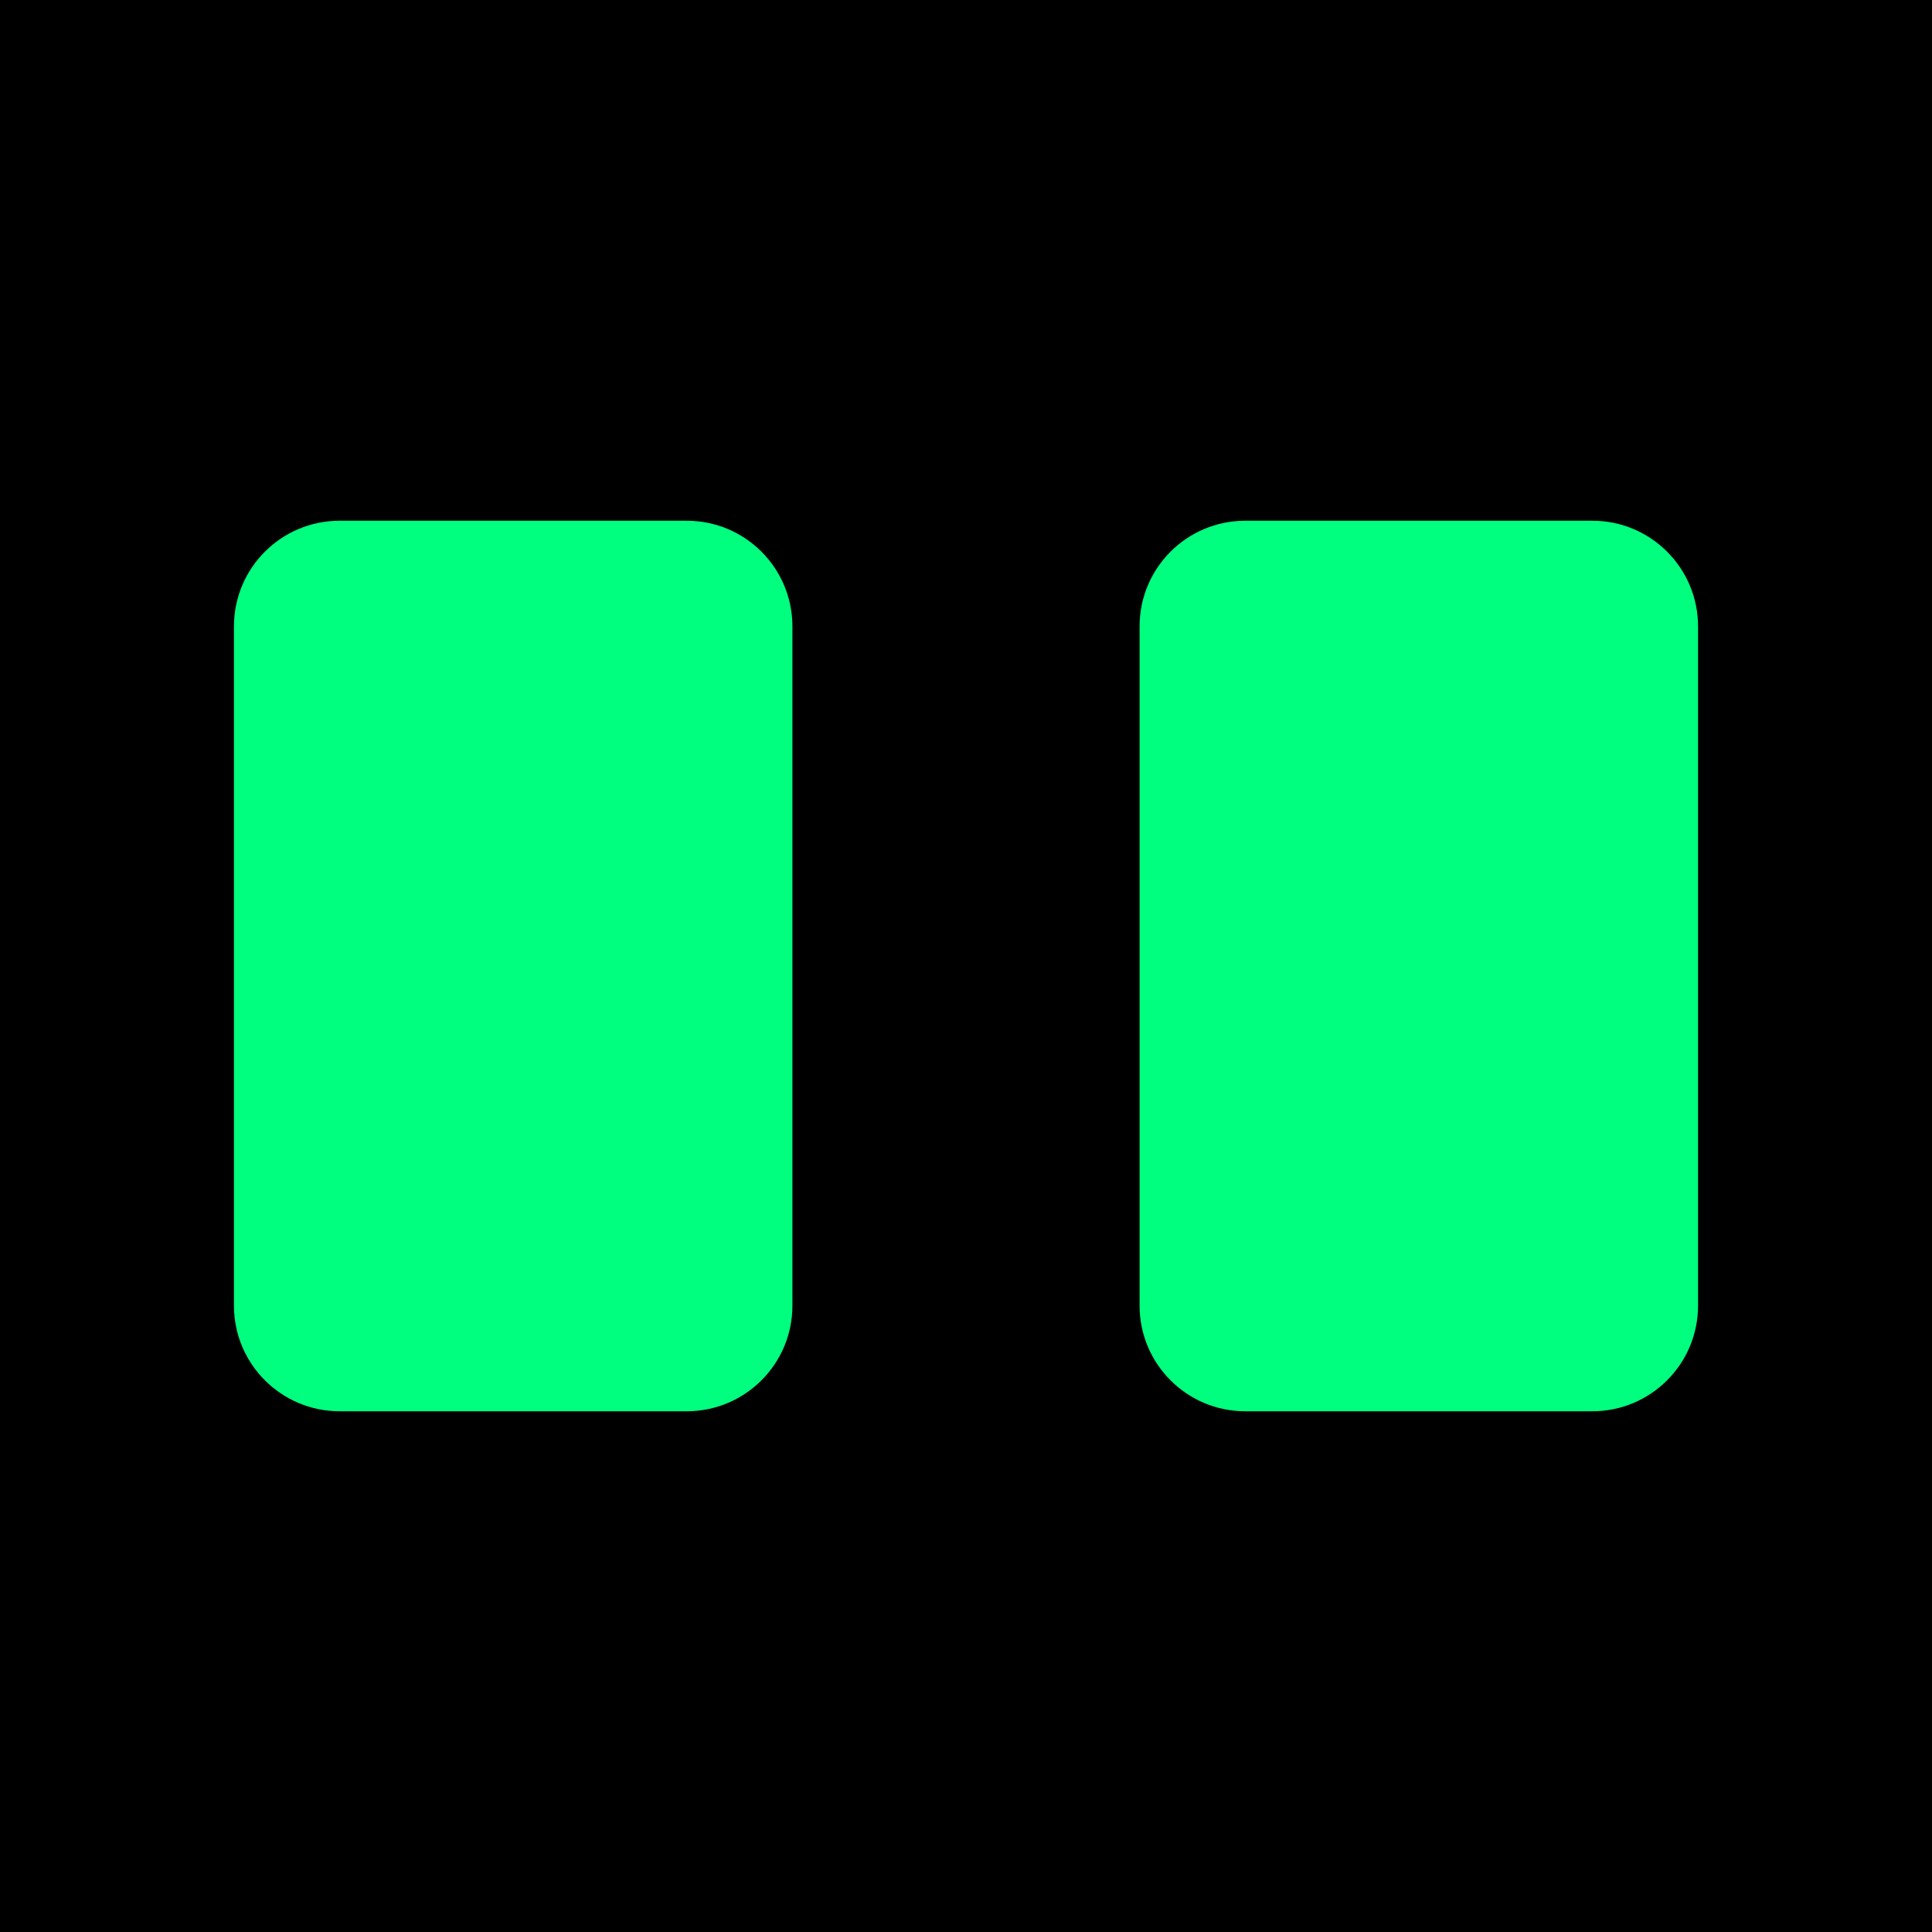
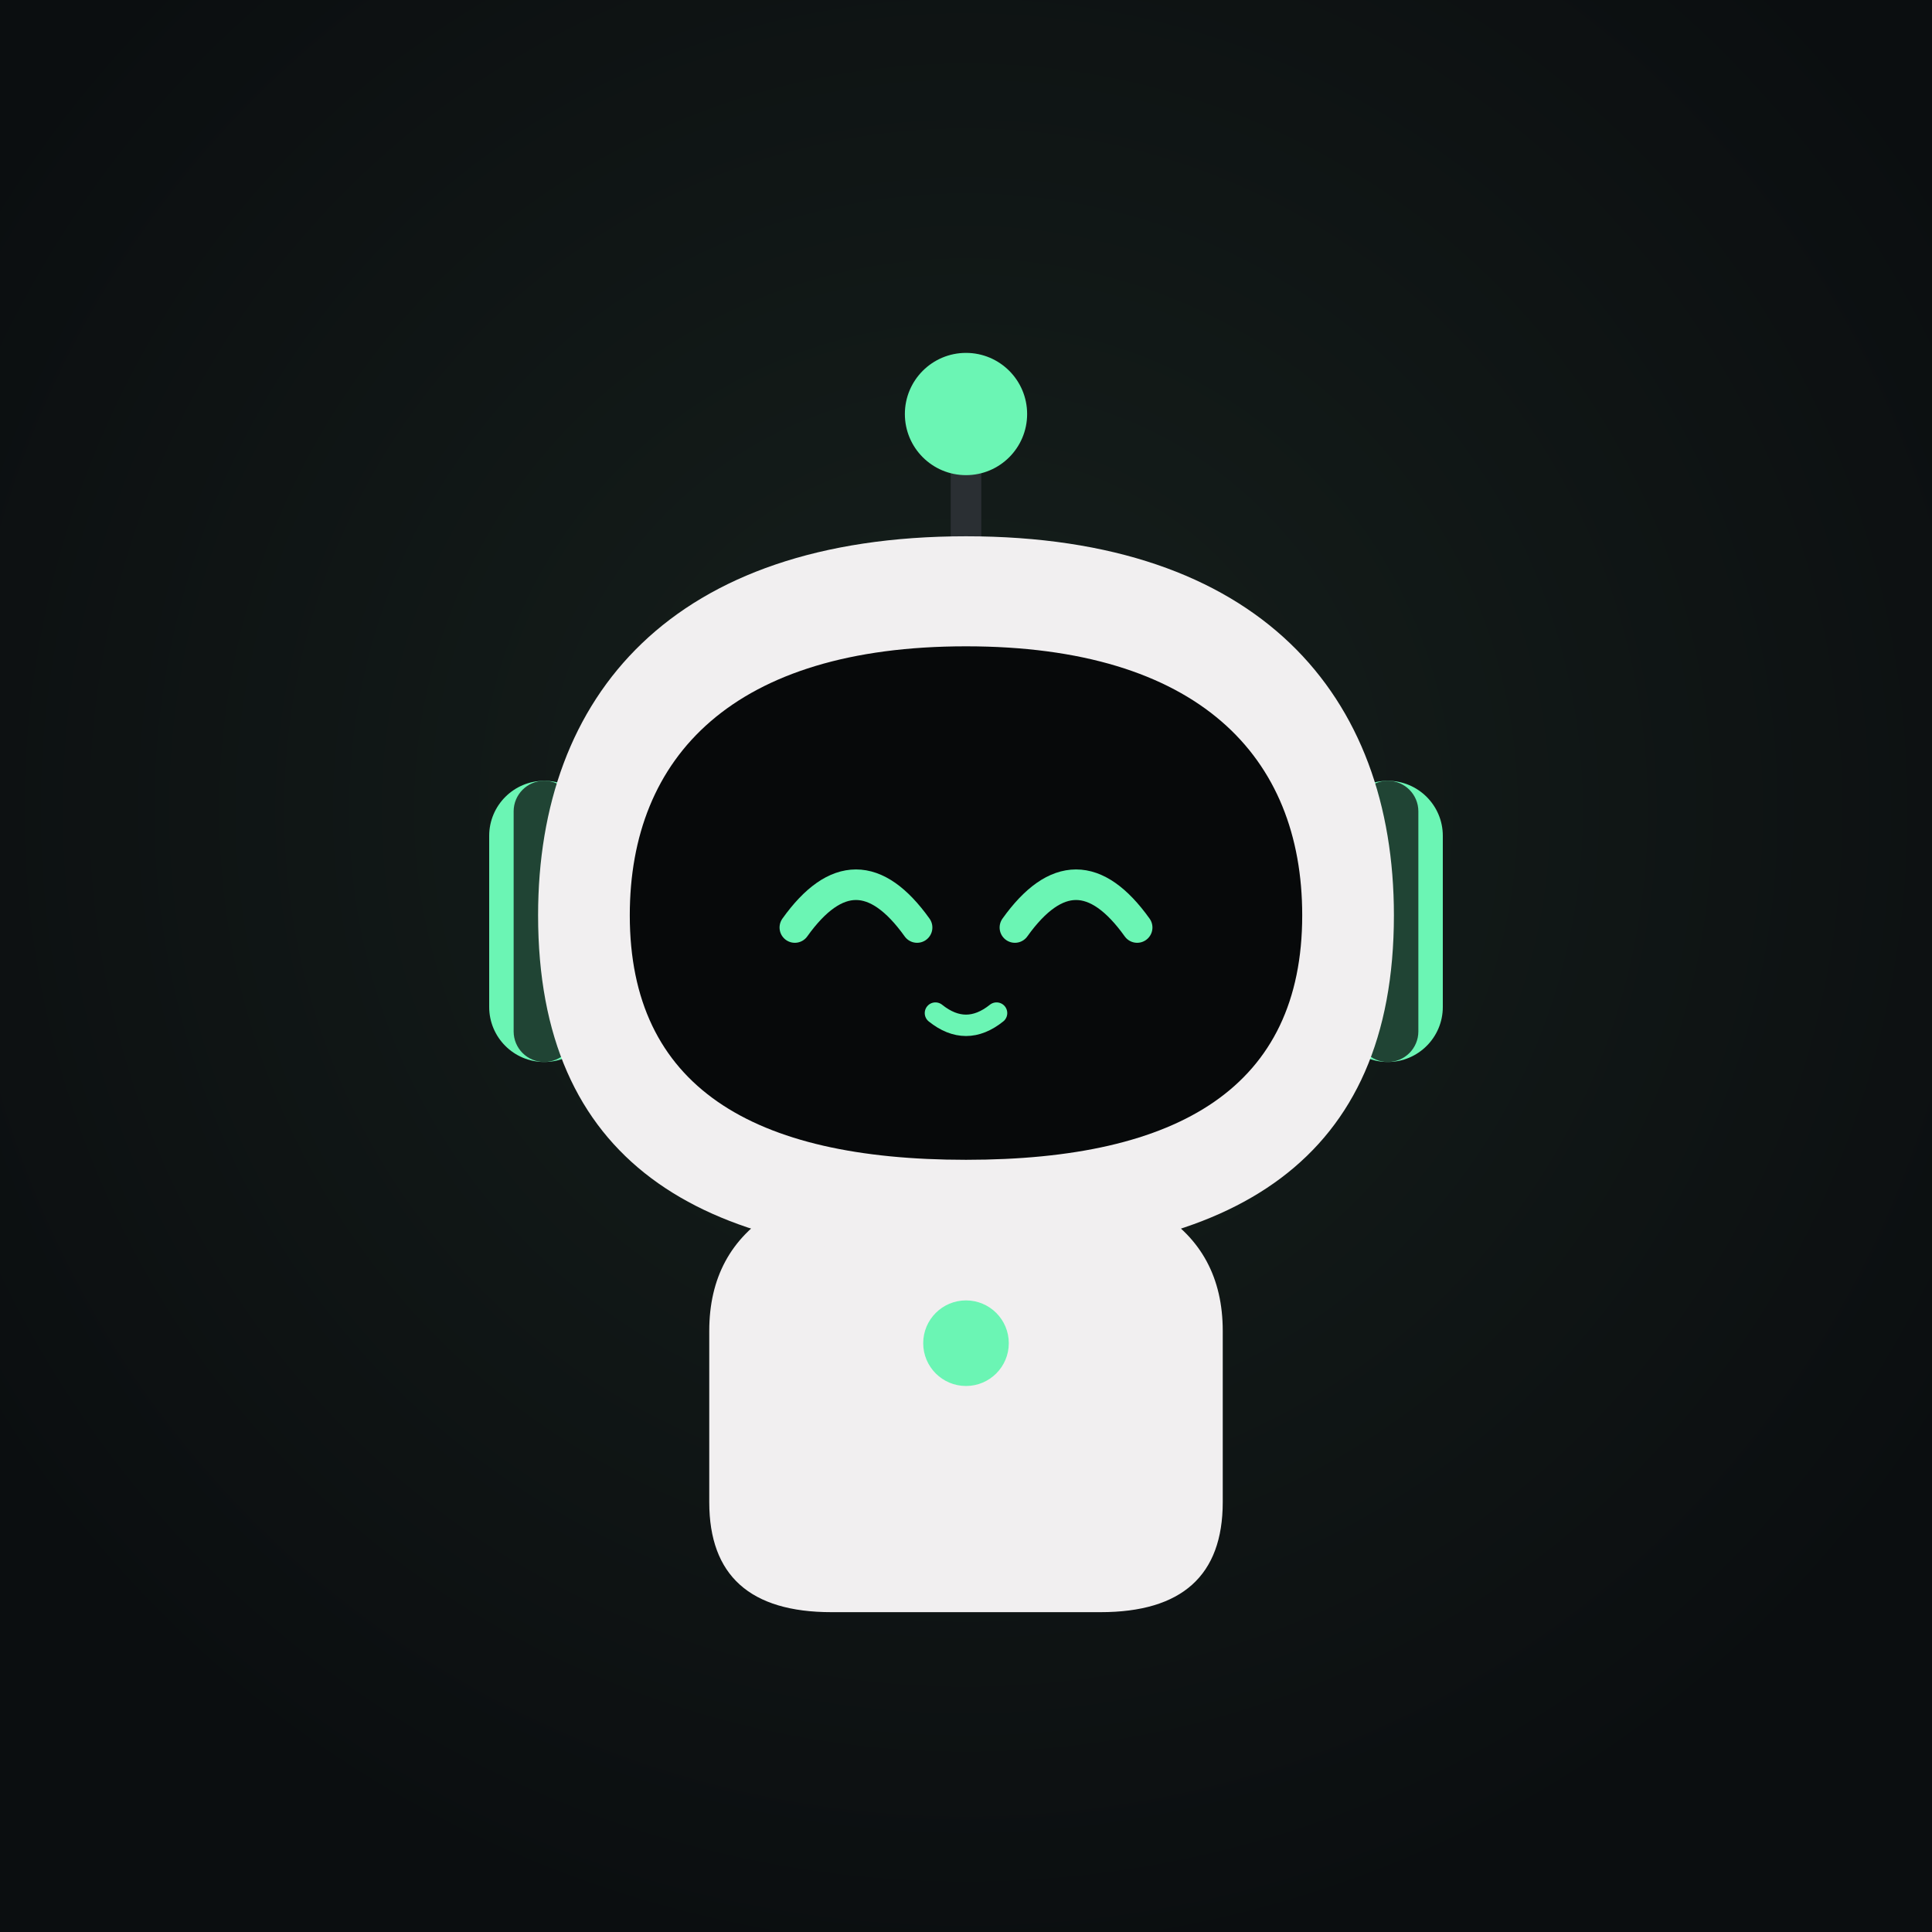
<svg xmlns="http://www.w3.org/2000/svg" viewBox="0 0 512 512">
-   <rect width="512" height="512" fill="#000" />
-   <rect x="62" y="138" width="148" height="236" rx="28" fill="#00ff7f" />
-   <rect x="302" y="138" width="148" height="236" rx="28" fill="#00ff7f" />
+   <defs>
+     <radialGradient id="g" cx="50%" cy="42%" r="60%">
+       <stop offset="0" stop-color="#16201C" />
+       <stop offset="1" stop-color="#0B0E10" />
+     </radialGradient>
+   </defs>
+   <rect width="512" height="512" fill="url(#g)" />
+   <g transform="translate(256 262) scale(1.62) translate(-100 -112)">
+     <path d="M58 168q0-26 42-26t42 26v28q0 18-20 18H78q-20 0-20-18z" fill="#F1EFF0" />
+     <circle cx="100" cy="170" r="7" fill="#6BF5B4" />
+     <path d="M100 42v-18" stroke="#2A2F33" stroke-width="5" stroke-linecap="round" />
+     <circle cx="100" cy="18" r="10" fill="#6BF5B4" />
+     <rect x="22" y="78" width="18" height="46" rx="9" fill="#6BF5B4" />
+     <rect x="160" y="78" width="18" height="46" rx="9" fill="#6BF5B4" />
+     <rect x="26" y="78" width="10" height="46" rx="5" fill="#07090A" opacity=".75" />
+     <rect x="164" y="78" width="10" height="46" rx="5" fill="#07090A" opacity=".75" />
+     <path d="M100 38c48 0 70 26 70 62 0 40-26 56-70 56s-70-16-70-56c0-36 22-62 70-62z" fill="#F1EFF0" />
+     <path d="M100 56c38 0 55 18 55 44 0 28-20 40-55 40s-55-12-55-40c0-26 17-44 55-44z" fill="#07090A" />
+     <g fill="none" stroke="#6BF5B4" stroke-width="5" stroke-linecap="round">
+       <path d="M72 102q10-14 20 0M108 102q10-14 20 0" />
+       <path d="M95 116q5 4 10 0" stroke-width="3.5" />
+     </g>
+   </g>
</svg>
